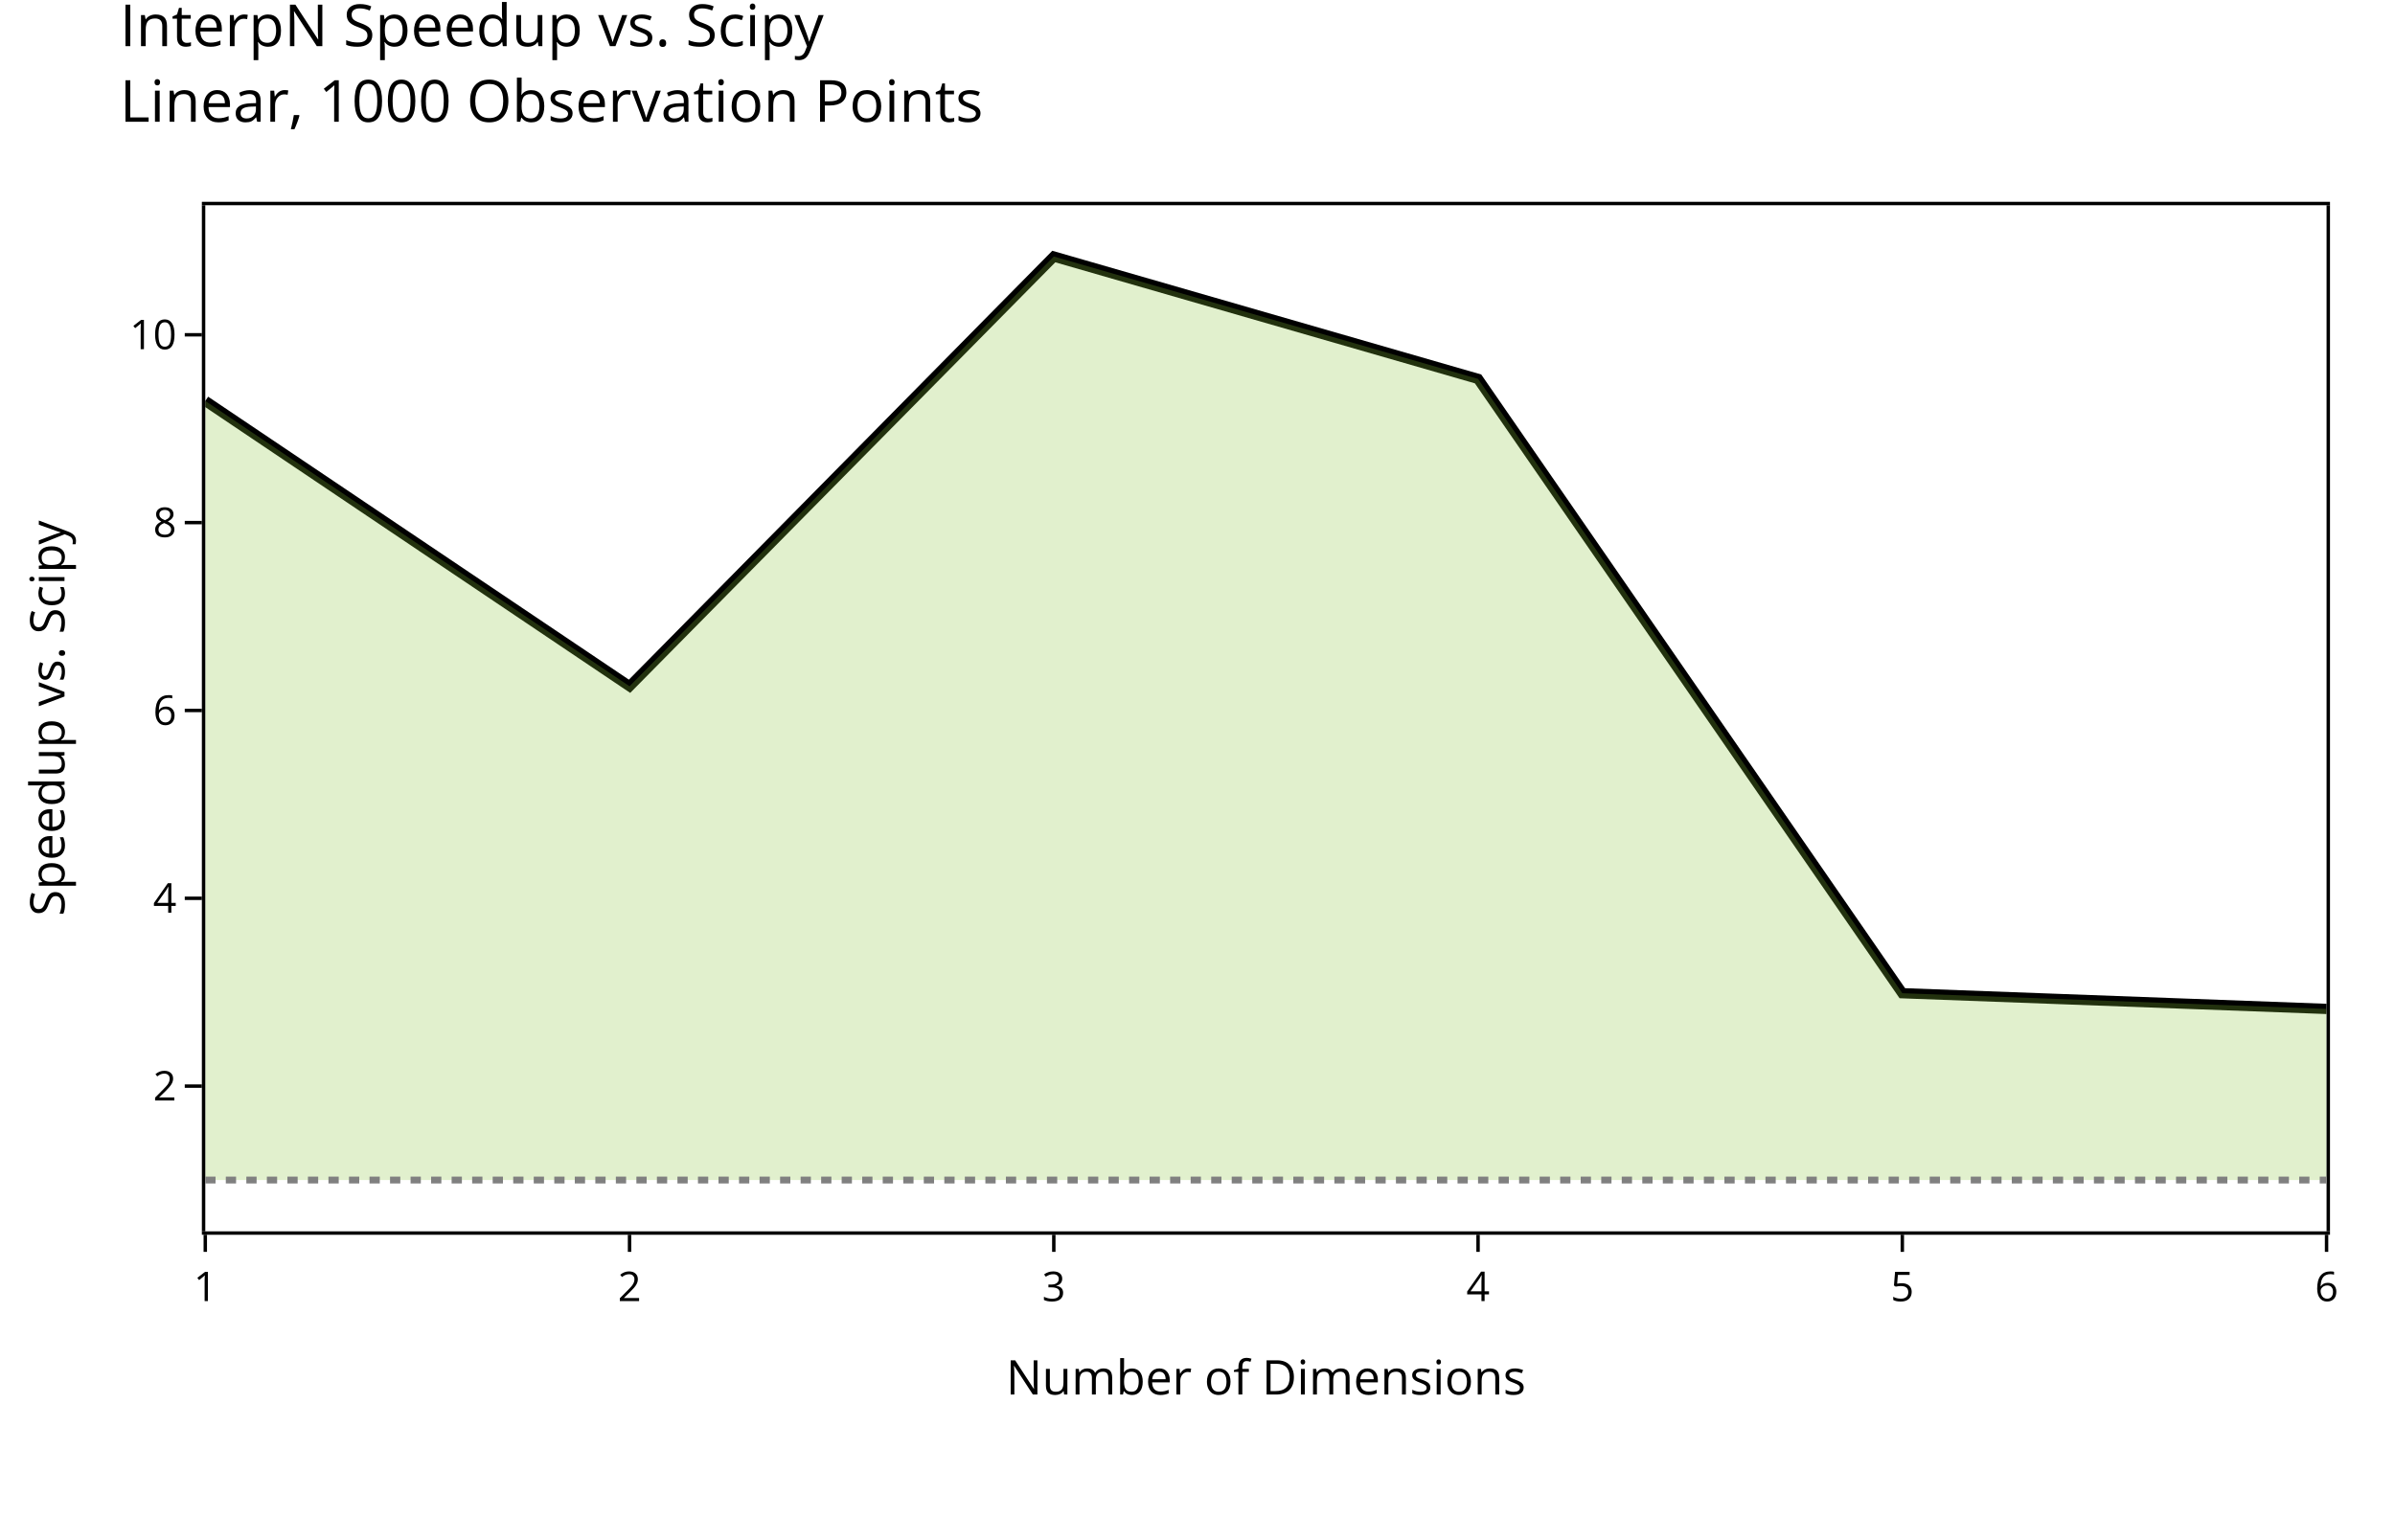
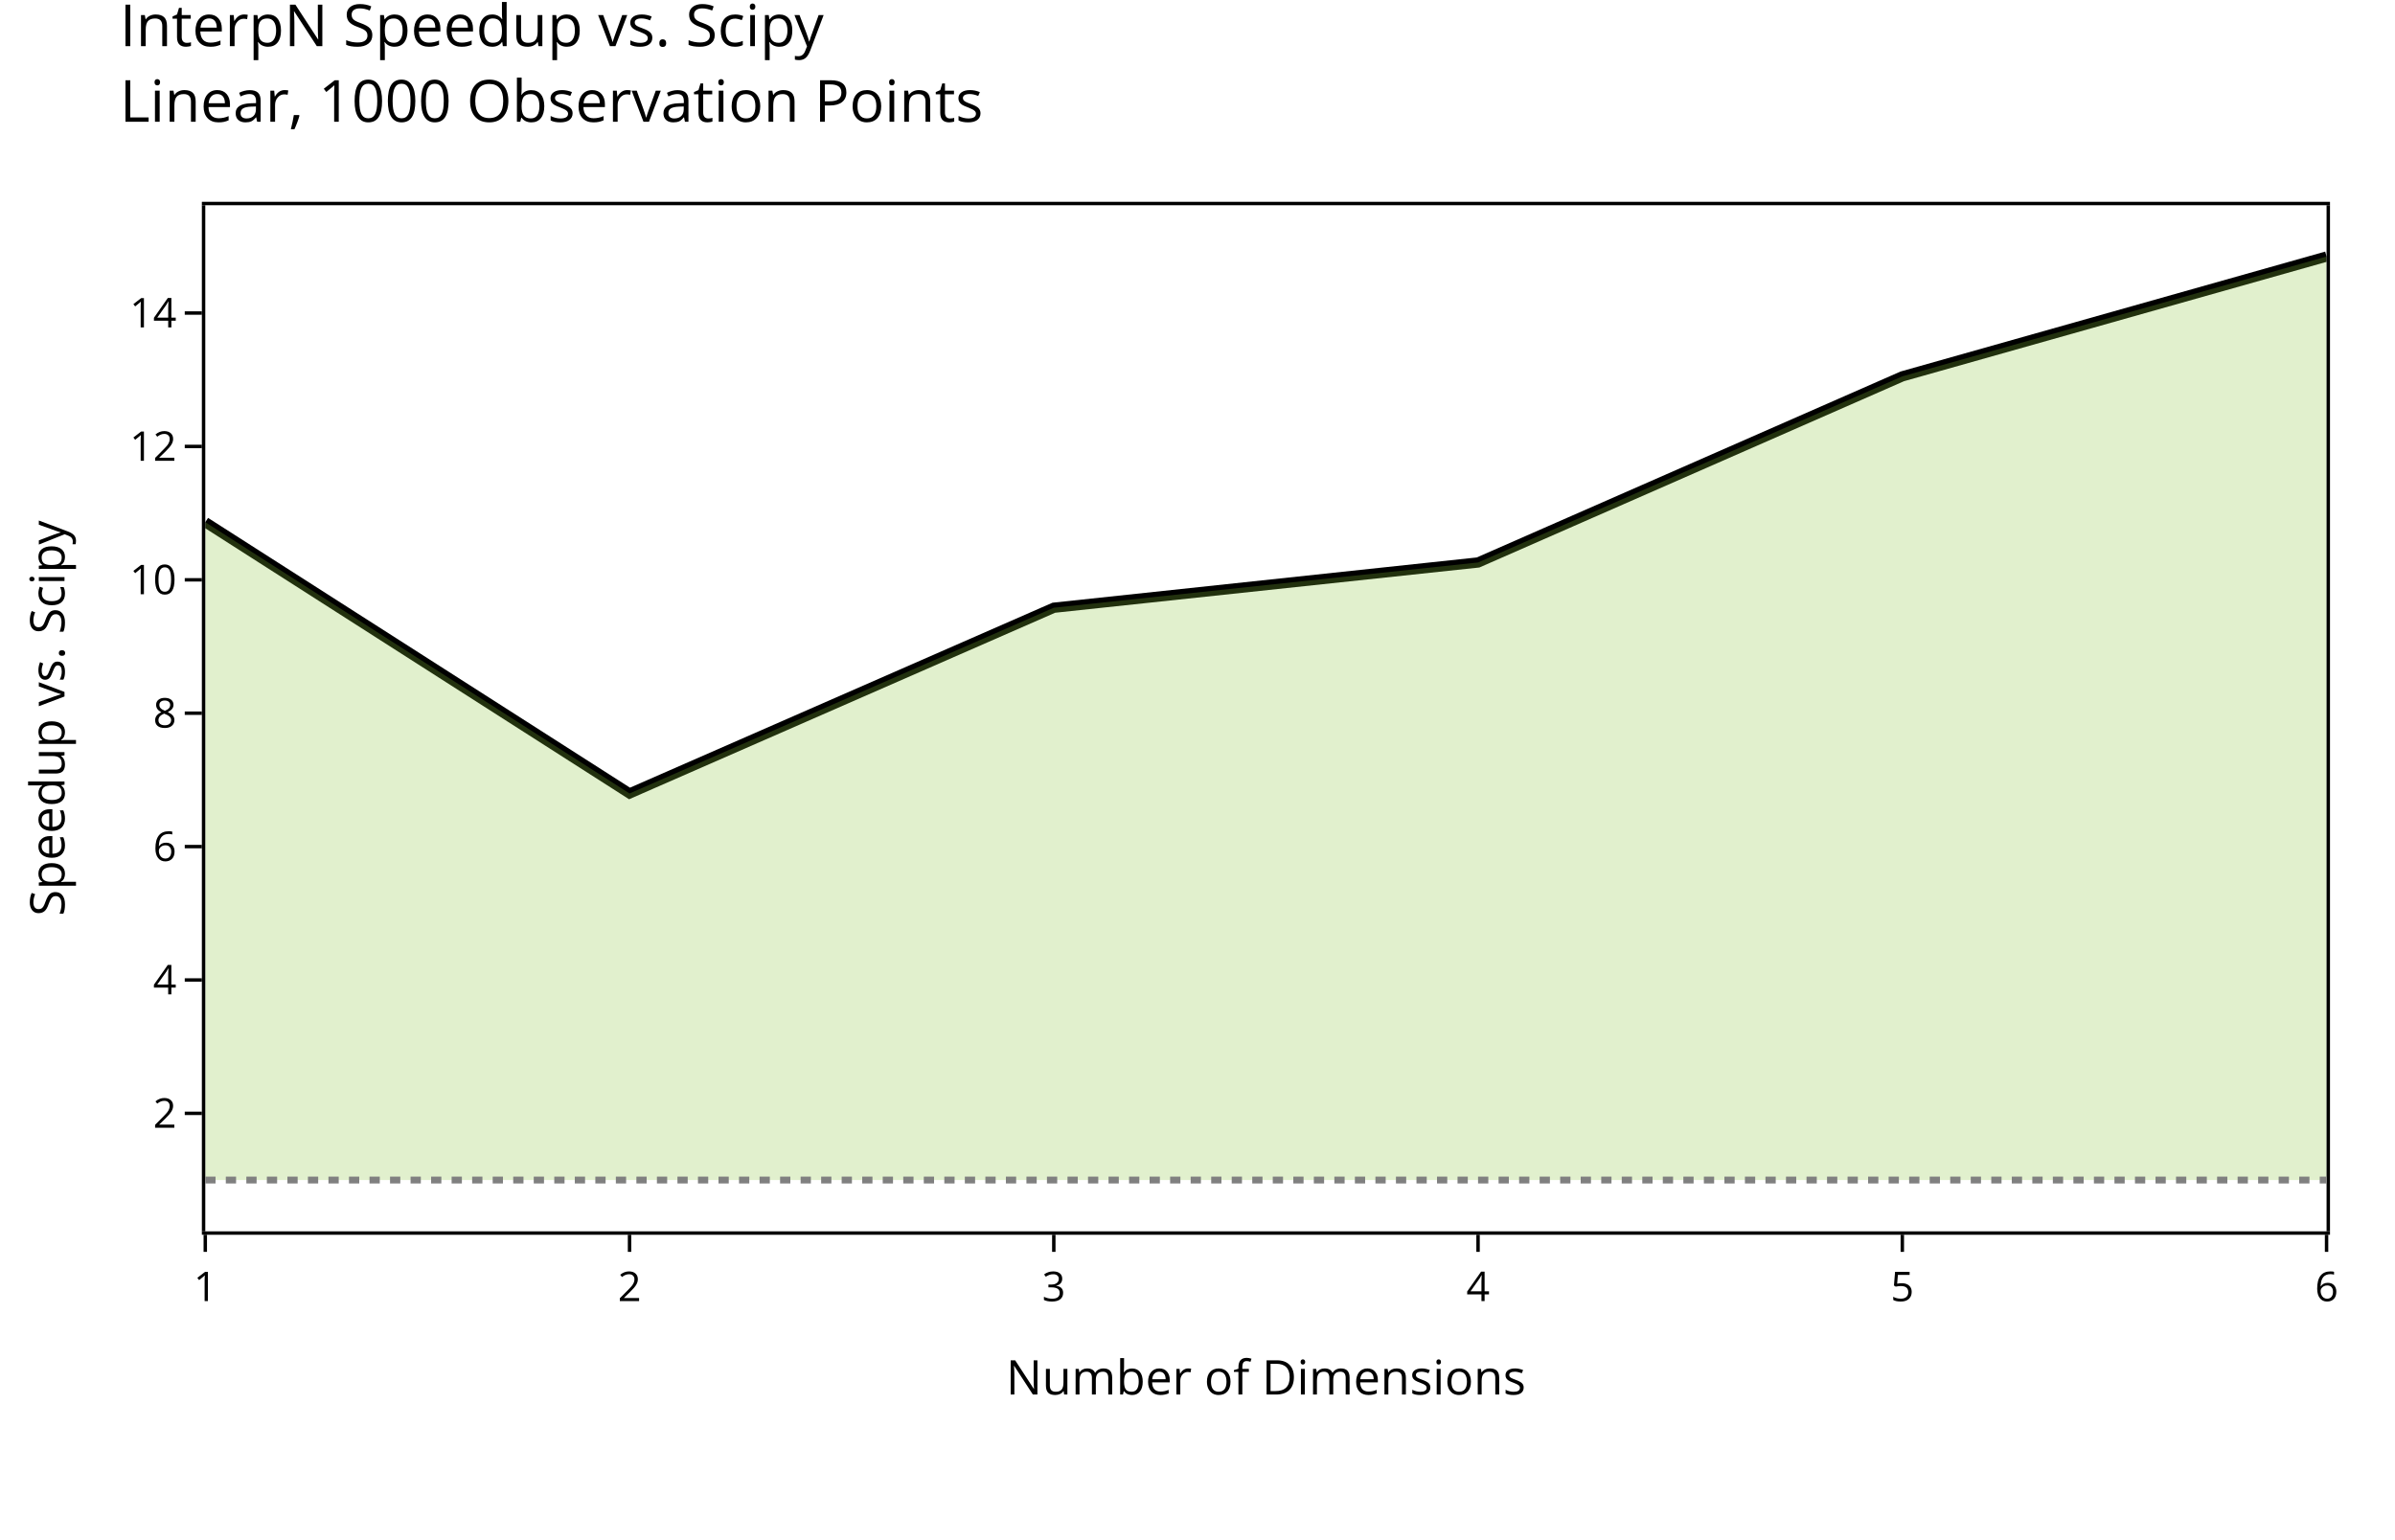
<svg xmlns="http://www.w3.org/2000/svg" class="main-svg" width="700" height="450" style="" viewBox="0 0 700 450">
  <rect x="0" y="0" width="700" height="450" style="fill: rgb(0, 0, 0); fill-opacity: 0;" />
-   <defs id="defs-289dd0">
+   <defs id="defs-81beef">
    <g class="clips">
-       <clipPath id="clip289dd0xyplot" class="plotclip">
+       <clipPath id="clip81beefxyplot" class="plotclip">
        <rect width="620" height="300" />
      </clipPath>
-       <clipPath class="axesclip" id="clip289dd0x">
+       <clipPath class="axesclip" id="clip81beefx">
        <rect x="60" y="0" width="620" height="450" />
      </clipPath>
-       <clipPath class="axesclip" id="clip289dd0y">
+       <clipPath class="axesclip" id="clip81beefy">
        <rect x="0" y="60" width="700" height="300" />
      </clipPath>
-       <clipPath class="axesclip" id="clip289dd0xy">
+       <clipPath class="axesclip" id="clip81beefxy">
        <rect x="60" y="60" width="620" height="300" />
      </clipPath>
    </g>
    <g class="gradients" />
    <g class="patterns" />
  </defs>
  <g class="bglayer">
    <rect class="bg" x="60" y="60" width="620" height="300" style="fill: rgb(0, 0, 0); fill-opacity: 0; stroke-width: 0;" />
  </g>
  <g class="layer-below">
    <g class="imagelayer" />
    <g class="shapelayer" />
  </g>
  <g class="cartesianlayer">
    <g class="subplot xy">
      <g class="layer-subplot">
        <g class="shapelayer" />
        <g class="imagelayer" />
      </g>
      <g class="minor-gridlayer">
        <g class="x" />
        <g class="y" />
      </g>
      <g class="gridlayer">
        <g class="x" />
        <g class="y" />
      </g>
      <g class="zerolinelayer" />
      <g class="layer-between">
        <g class="shapelayer" />
        <g class="imagelayer" />
      </g>
      <path class="xlines-below" />
      <path class="ylines-below" />
      <g class="overlines-below" />
      <g class="xaxislayer-below" />
      <g class="yaxislayer-below" />
      <g class="overaxes-below" />
      <g class="overplot">
-         <g class="xy" transform="translate(60,60)" clip-path="url(#clip289dd0xyplot)">
+         <g class="xy" transform="translate(60,60)" clip-path="url(#clip81beefxyplot)">
          <g class="scatterlayer mlayer">
-             <g class="trace scatter traceb3c71a" style="stroke-miterlimit: 2; opacity: 1;">
+             <g class="trace scatter trace97fdf1" style="stroke-miterlimit: 2; opacity: 1;">
              <g class="fills" />
              <g class="errorbars" />
              <g class="lines">
-                 <path class="js-line" d="M0,57.22L124,140.64L248,15L372,50.78L496,230.38L620,234.97" style="vector-effect: none; fill: none; stroke: rgb(0, 0, 0); stroke-opacity: 1; stroke-width: 3px; opacity: 1;" />
+                 <path class="js-line" d="M0,92.67L124,171.98L248,117.68L372,104.45L496,50.03L620,15" style="vector-effect: none; fill: none; stroke: rgb(0, 0, 0); stroke-opacity: 1; stroke-width: 3px; opacity: 1;" />
              </g>
              <g class="points" />
              <g class="text" />
            </g>
-             <g class="trace scatter trace09e068" style="stroke-miterlimit: 2; opacity: 1;">
+             <g class="trace scatter trace6b692e" style="stroke-miterlimit: 2; opacity: 1;">
              <g class="fills">
                <g>
-                   <path class="js-fill" d="M0,57.22L124,140.64L248,15L372,50.78L496,230.38L620,234.97L620,285L0,285Z" style="fill: rgb(139, 196, 59); fill-opacity: 0.25; stroke-width: 0;" />
+                   <path class="js-fill" d="M0,92.67L124,171.98L248,117.68L372,104.45L496,50.03L620,15L620,285L0,285Z" style="fill: rgb(139, 196, 59); fill-opacity: 0.25; stroke-width: 0;" />
                </g>
              </g>
              <g class="errorbars" />
              <g class="lines">
-                 <path class="js-line" d="M0,57.22L124,140.64L248,15L372,50.78L496,230.38L620,234.97L620,285L0,285" style="vector-effect: none; fill: none; stroke: rgb(239, 85, 59); stroke-opacity: 1; stroke-width: 0px; opacity: 1;" />
+                 <path class="js-line" d="M0,92.67L124,171.98L248,117.68L372,104.45L496,50.03L620,15L620,285L0,285" style="vector-effect: none; fill: none; stroke: rgb(239, 85, 59); stroke-opacity: 1; stroke-width: 0px; opacity: 1;" />
              </g>
              <g class="points" />
              <g class="text" />
            </g>
          </g>
        </g>
      </g>
      <path class="xlines-above crisp" d="M59,360.5H681M59,59.5H681" style="fill: none; stroke-width: 1px; stroke: rgb(0, 0, 0); stroke-opacity: 1;" />
      <path class="ylines-above crisp" d="M59.5,60V360M680.5,60V360" style="fill: none; stroke-width: 1px; stroke: rgb(0, 0, 0); stroke-opacity: 1;" />
      <g class="overlines-above" />
      <g class="xaxislayer-above">
        <path class="xtick ticks crisp" d="M0,361v5" transform="translate(60,0)" style="stroke: rgb(0, 0, 0); stroke-opacity: 1; stroke-width: 1px;" />
        <path class="xtick ticks crisp" d="M0,361v5" transform="translate(184,0)" style="stroke: rgb(0, 0, 0); stroke-opacity: 1; stroke-width: 1px;" />
        <path class="xtick ticks crisp" d="M0,361v5" transform="translate(308,0)" style="stroke: rgb(0, 0, 0); stroke-opacity: 1; stroke-width: 1px;" />
        <path class="xtick ticks crisp" d="M0,361v5" transform="translate(432,0)" style="stroke: rgb(0, 0, 0); stroke-opacity: 1; stroke-width: 1px;" />
        <path class="xtick ticks crisp" d="M0,361v5" transform="translate(556,0)" style="stroke: rgb(0, 0, 0); stroke-opacity: 1; stroke-width: 1px;" />
        <path class="xtick ticks crisp" d="M0,361v5" transform="translate(680,0)" style="stroke: rgb(0, 0, 0); stroke-opacity: 1; stroke-width: 1px;" />
        <g class="xtick">
          <text text-anchor="middle" x="0" y="380.4" transform="translate(60,0)" style="font-family: 'Open Sans', verdana, arial, sans-serif; font-size: 12px; fill: rgb(0, 0, 0); fill-opacity: 1; white-space: pre; opacity: 1;">1</text>
        </g>
        <g class="xtick">
          <text text-anchor="middle" x="0" y="380.4" style="font-family: 'Open Sans', verdana, arial, sans-serif; font-size: 12px; fill: rgb(0, 0, 0); fill-opacity: 1; white-space: pre; opacity: 1;" transform="translate(184,0)">2</text>
        </g>
        <g class="xtick">
          <text text-anchor="middle" x="0" y="380.4" style="font-family: 'Open Sans', verdana, arial, sans-serif; font-size: 12px; fill: rgb(0, 0, 0); fill-opacity: 1; white-space: pre; opacity: 1;" transform="translate(308,0)">3</text>
        </g>
        <g class="xtick">
          <text text-anchor="middle" x="0" y="380.4" style="font-family: 'Open Sans', verdana, arial, sans-serif; font-size: 12px; fill: rgb(0, 0, 0); fill-opacity: 1; white-space: pre; opacity: 1;" transform="translate(432,0)">4</text>
        </g>
        <g class="xtick">
          <text text-anchor="middle" x="0" y="380.4" style="font-family: 'Open Sans', verdana, arial, sans-serif; font-size: 12px; fill: rgb(0, 0, 0); fill-opacity: 1; white-space: pre; opacity: 1;" transform="translate(556,0)">5</text>
        </g>
        <g class="xtick">
          <text text-anchor="middle" x="0" y="380.4" style="font-family: 'Open Sans', verdana, arial, sans-serif; font-size: 12px; fill: rgb(0, 0, 0); fill-opacity: 1; white-space: pre; opacity: 1;" transform="translate(680,0)">6</text>
        </g>
      </g>
      <g class="yaxislayer-above">
-         <path class="ytick ticks crisp" d="M59,0h-5" transform="translate(0,317.54)" style="stroke: rgb(0, 0, 0); stroke-opacity: 1; stroke-width: 1px;" />
-         <path class="ytick ticks crisp" d="M59,0h-5" transform="translate(0,262.63)" style="stroke: rgb(0, 0, 0); stroke-opacity: 1; stroke-width: 1px;" />
-         <path class="ytick ticks crisp" d="M59,0h-5" transform="translate(0,207.71)" style="stroke: rgb(0, 0, 0); stroke-opacity: 1; stroke-width: 1px;" />
-         <path class="ytick ticks crisp" d="M59,0h-5" transform="translate(0,152.79)" style="stroke: rgb(0, 0, 0); stroke-opacity: 1; stroke-width: 1px;" />
-         <path class="ytick ticks crisp" d="M59,0h-5" transform="translate(0,97.88)" style="stroke: rgb(0, 0, 0); stroke-opacity: 1; stroke-width: 1px;" />
+         <path class="ytick ticks crisp" d="M59,0h-5" transform="translate(0,325.5)" style="stroke: rgb(0, 0, 0); stroke-opacity: 1; stroke-width: 1px;" />
+         <path class="ytick ticks crisp" d="M59,0h-5" transform="translate(0,286.51)" style="stroke: rgb(0, 0, 0); stroke-opacity: 1; stroke-width: 1px;" />
+         <path class="ytick ticks crisp" d="M59,0h-5" transform="translate(0,247.51)" style="stroke: rgb(0, 0, 0); stroke-opacity: 1; stroke-width: 1px;" />
+         <path class="ytick ticks crisp" d="M59,0h-5" transform="translate(0,208.51)" style="stroke: rgb(0, 0, 0); stroke-opacity: 1; stroke-width: 1px;" />
+         <path class="ytick ticks crisp" d="M59,0h-5" transform="translate(0,169.52)" style="stroke: rgb(0, 0, 0); stroke-opacity: 1; stroke-width: 1px;" />
+         <path class="ytick ticks crisp" d="M59,0h-5" transform="translate(0,130.52)" style="stroke: rgb(0, 0, 0); stroke-opacity: 1; stroke-width: 1px;" />
+         <path class="ytick ticks crisp" d="M59,0h-5" transform="translate(0,91.52)" style="stroke: rgb(0, 0, 0); stroke-opacity: 1; stroke-width: 1px;" />
        <g class="ytick">
-           <text text-anchor="end" x="51.6" y="4.2" transform="translate(0,317.54)" style="font-family: 'Open Sans', verdana, arial, sans-serif; font-size: 12px; fill: rgb(0, 0, 0); fill-opacity: 1; white-space: pre; opacity: 1;">2</text>
+           <text text-anchor="end" x="51.6" y="4.2" transform="translate(0,325.5)" style="font-family: 'Open Sans', verdana, arial, sans-serif; font-size: 12px; fill: rgb(0, 0, 0); fill-opacity: 1; white-space: pre; opacity: 1;">2</text>
        </g>
        <g class="ytick">
-           <text text-anchor="end" x="51.6" y="4.2" style="font-family: 'Open Sans', verdana, arial, sans-serif; font-size: 12px; fill: rgb(0, 0, 0); fill-opacity: 1; white-space: pre; opacity: 1;" transform="translate(0,262.63)">4</text>
+           <text text-anchor="end" x="51.6" y="4.2" style="font-family: 'Open Sans', verdana, arial, sans-serif; font-size: 12px; fill: rgb(0, 0, 0); fill-opacity: 1; white-space: pre; opacity: 1;" transform="translate(0,286.51)">4</text>
        </g>
        <g class="ytick">
-           <text text-anchor="end" x="51.6" y="4.2" style="font-family: 'Open Sans', verdana, arial, sans-serif; font-size: 12px; fill: rgb(0, 0, 0); fill-opacity: 1; white-space: pre; opacity: 1;" transform="translate(0,207.71)">6</text>
+           <text text-anchor="end" x="51.6" y="4.2" style="font-family: 'Open Sans', verdana, arial, sans-serif; font-size: 12px; fill: rgb(0, 0, 0); fill-opacity: 1; white-space: pre; opacity: 1;" transform="translate(0,247.51)">6</text>
        </g>
        <g class="ytick">
-           <text text-anchor="end" x="51.6" y="4.2" style="font-family: 'Open Sans', verdana, arial, sans-serif; font-size: 12px; fill: rgb(0, 0, 0); fill-opacity: 1; white-space: pre; opacity: 1;" transform="translate(0,152.79)">8</text>
+           <text text-anchor="end" x="51.6" y="4.2" style="font-family: 'Open Sans', verdana, arial, sans-serif; font-size: 12px; fill: rgb(0, 0, 0); fill-opacity: 1; white-space: pre; opacity: 1;" transform="translate(0,208.51)">8</text>
        </g>
        <g class="ytick">
-           <text text-anchor="end" x="51.6" y="4.2" style="font-family: 'Open Sans', verdana, arial, sans-serif; font-size: 12px; fill: rgb(0, 0, 0); fill-opacity: 1; white-space: pre; opacity: 1;" transform="translate(0,97.88)">10</text>
+           <text text-anchor="end" x="51.6" y="4.2" style="font-family: 'Open Sans', verdana, arial, sans-serif; font-size: 12px; fill: rgb(0, 0, 0); fill-opacity: 1; white-space: pre; opacity: 1;" transform="translate(0,169.52)">10</text>
+         </g>
+         <g class="ytick">
+           <text text-anchor="end" x="51.6" y="4.2" style="font-family: 'Open Sans', verdana, arial, sans-serif; font-size: 12px; fill: rgb(0, 0, 0); fill-opacity: 1; white-space: pre; opacity: 1;" transform="translate(0,130.52)">12</text>
+         </g>
+         <g class="ytick">
+           <text text-anchor="end" x="51.6" y="4.2" style="font-family: 'Open Sans', verdana, arial, sans-serif; font-size: 12px; fill: rgb(0, 0, 0); fill-opacity: 1; white-space: pre; opacity: 1;" transform="translate(0,91.52)">14</text>
        </g>
      </g>
      <g class="overaxes-above" />
    </g>
  </g>
  <g class="polarlayer" />
  <g class="smithlayer" />
  <g class="ternarylayer" />
  <g class="geolayer" />
  <g class="funnelarealayer" />
  <g class="pielayer" />
  <g class="iciclelayer" />
  <g class="treemaplayer" />
  <g class="sunburstlayer" />
  <g class="glimages" />
-   <defs id="topdefs-289dd0">
+   <defs id="topdefs-81beef">
    <g class="clips" />
  </defs>
  <g class="layer-above">
    <g class="imagelayer" />
    <g class="shapelayer">
-       <g class="shape-group" data-index="0" clip-path="url(#clip289dd0y)">
+       <g class="shape-group" data-index="0" clip-path="url(#clip81beefy)">
        <path data-index="0" fill-rule="evenodd" d="M60,345L680,345" style="opacity: 1; stroke: rgb(128, 128, 128); stroke-opacity: 1; fill: rgb(0, 0, 0); fill-opacity: 0; stroke-dasharray: 3px, 3px; stroke-width: 2px;" />
      </g>
    </g>
  </g>
  <g class="infolayer">
    <g class="g-gtitle">
      <text class="gtitle" x="35" y="13.5" text-anchor="start" dy="0.7em" style="opacity: 1; font-family: 'Open Sans', verdana, arial, sans-serif; font-size: 17px; fill: rgb(0, 0, 0); fill-opacity: 1; white-space: pre;">
        <tspan class="line" dy="0em" x="35" y="13.5">InterpN Speedup vs. Scipy</tspan>
        <tspan class="line" dy="1.3em" x="35" y="13.5">Linear, 1000 Observation Points</tspan>
      </text>
    </g>
    <g class="g-xtitle">
      <text class="xtitle" x="370" y="407.706" text-anchor="middle" style="opacity: 1; font-family: 'Open Sans', verdana, arial, sans-serif; font-size: 14px; fill: rgb(0, 0, 0); fill-opacity: 1; white-space: pre;">Number of Dimensions</text>
    </g>
    <g class="g-ytitle">
      <text class="ytitle" transform="rotate(-90,18.85,210)" x="18.85" y="210" text-anchor="middle" style="opacity: 1; font-family: 'Open Sans', verdana, arial, sans-serif; font-size: 14px; fill: rgb(0, 0, 0); fill-opacity: 1; white-space: pre;">Speedup vs. Scipy</text>
    </g>
  </g>
</svg>
